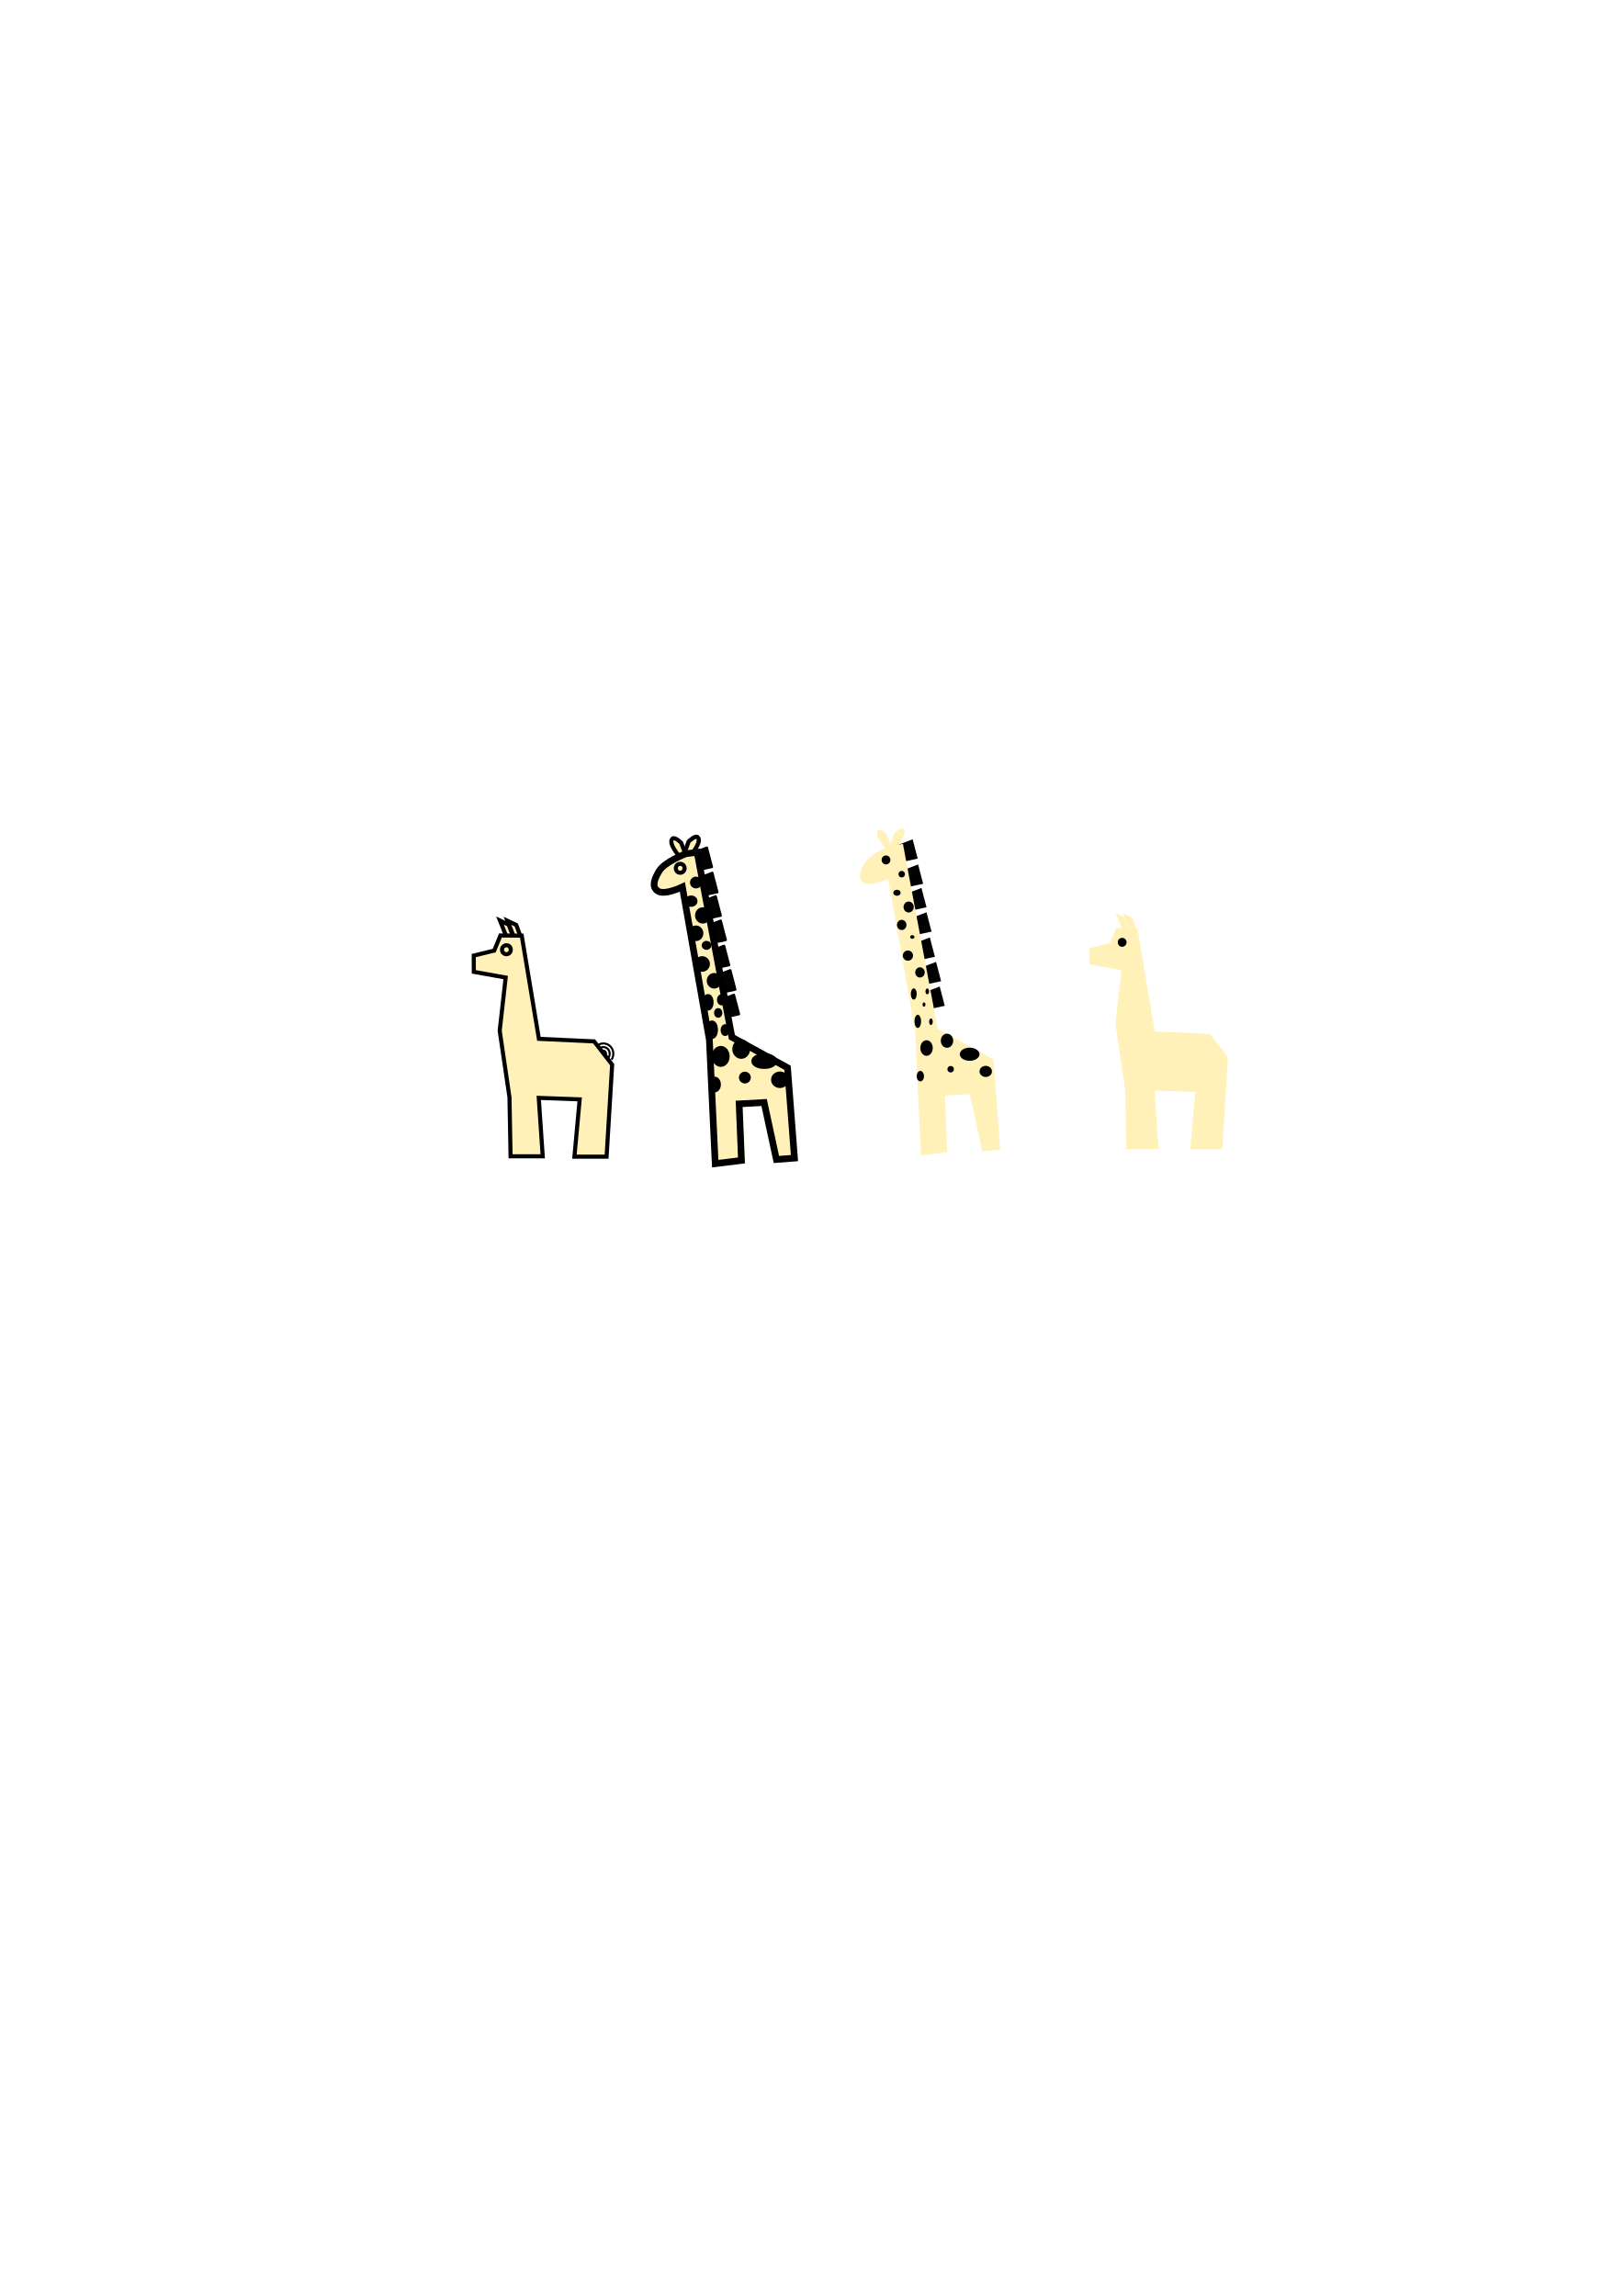
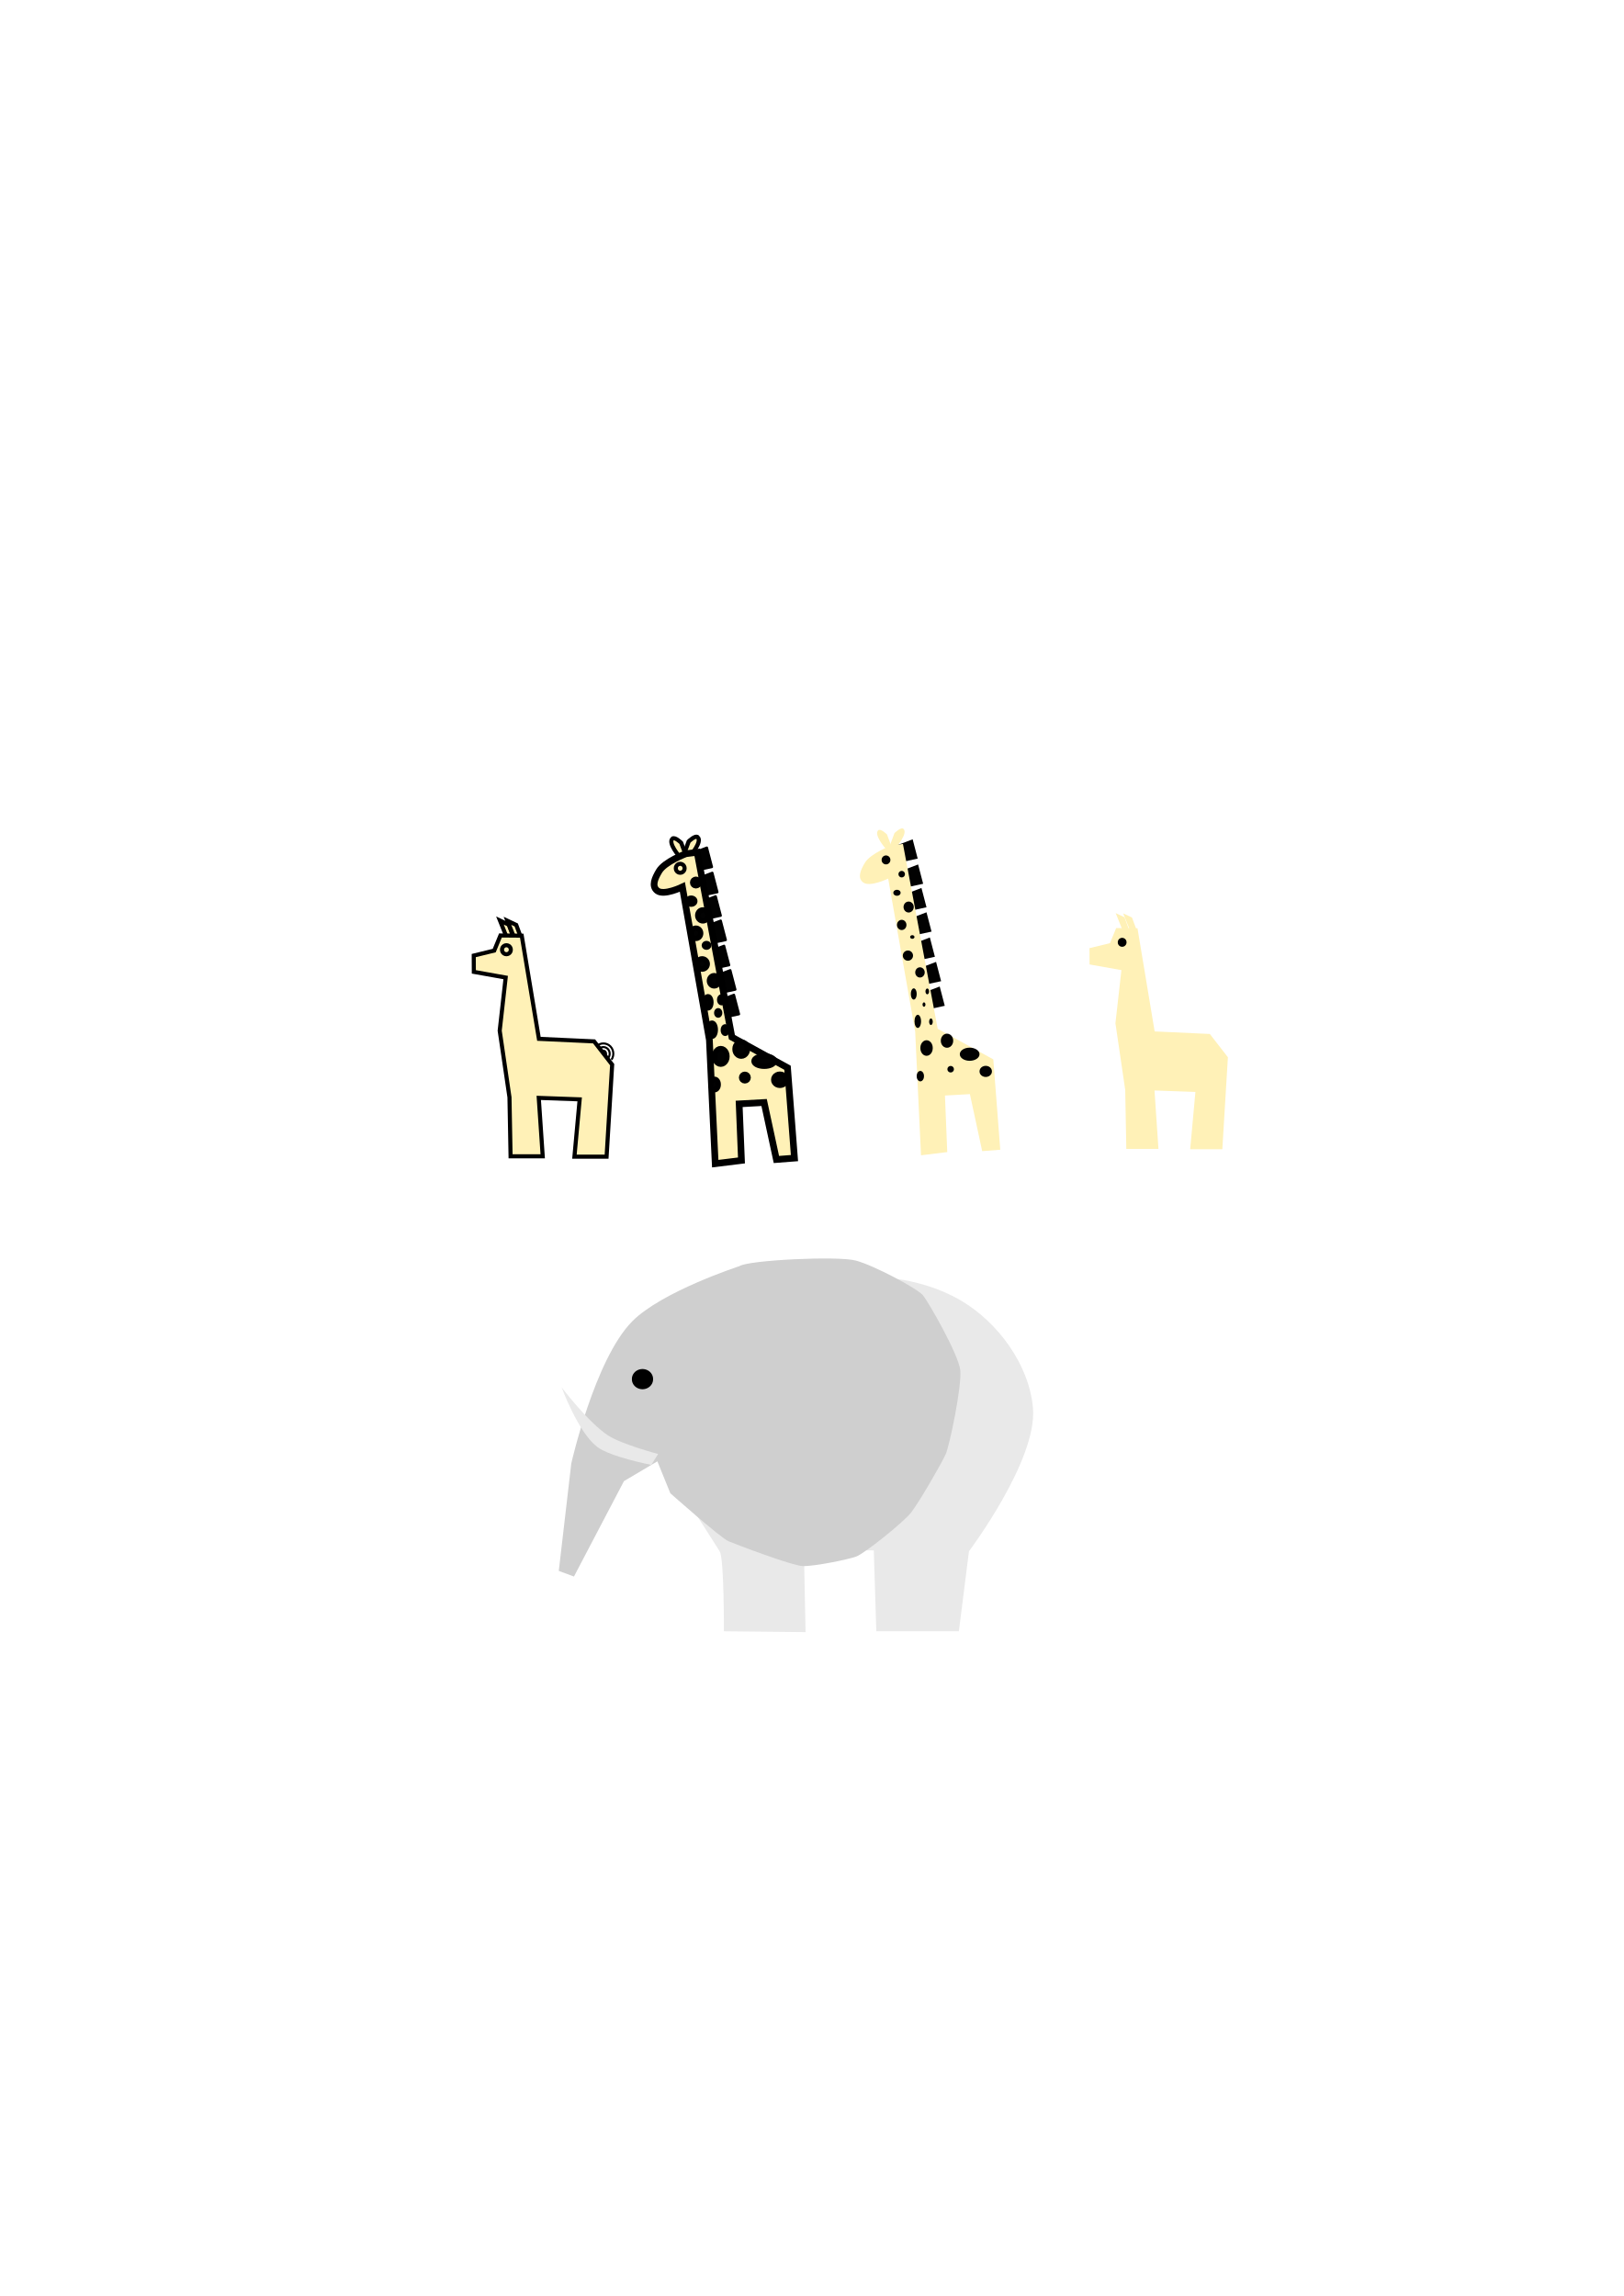
<svg xmlns="http://www.w3.org/2000/svg" width="210mm" height="297mm" id="svg2" version="1.1">
  <defs id="defs4" />
  <g id="layer1">
    <path style="fill:#020202;fill-opacity:1;stroke:#000000;stroke-width:1.149px;stroke-linecap:butt;stroke-linejoin:round;stroke-opacity:1" d="m 348.361,477.64 8.616,-3.282 2.462,9.436 -9.436,2.051 z" id="path3909-58-3" />
    <path style="fill:#020202;fill-opacity:1;stroke:#000000;stroke-width:1.149px;stroke-linecap:butt;stroke-linejoin:round;stroke-opacity:1" d="m 350.143,489.675 8.616,-3.282 2.462,9.436 -9.436,2.051 z" id="path3909-58-2" />
    <path style="fill:#fff1b7;fill-opacity:1;stroke:#000000;stroke-width:2;stroke-linecap:butt;stroke-linejoin:miter;stroke-miterlimit:4;stroke-opacity:1;stroke-dasharray:none" d="m 244.392,450.053 3.536,8.839 3.283,0 -2.525,-6.819 z" id="path2999" />
    <path style="fill:#fff1b7;fill-opacity:1;stroke:#000000;stroke-width:2;stroke-linecap:butt;stroke-linejoin:miter;stroke-miterlimit:4;stroke-opacity:1;stroke-dasharray:none" d="m 248.054,450.179 3.536,8.839 3.283,0 -2.525,-6.819 z" id="path2999-1" />
    <path style="fill:none;stroke:#000000;stroke-width:1px;stroke-linecap:butt;stroke-linejoin:miter;stroke-opacity:1" id="path3905" d="m 361.786,532.362 c 0.215,0.161 -0.111,0.369 -0.268,0.357 -0.424,-0.033 -0.566,-0.55 -0.446,-0.893 0.214,-0.613 0.971,-0.79 1.518,-0.536 0.803,0.372 1.019,1.397 0.625,2.143 -0.525,0.994 -1.825,1.25 -2.768,0.714 -1.187,-0.675 -1.483,-2.253 -0.804,-3.393 0.823,-1.38 2.683,-1.717 4.018,-0.893 1.574,0.971 1.951,3.112 0.982,4.643 -1.118,1.767 -3.542,2.185 -5.268,1.071 -1.961,-1.265 -2.419,-3.972 -1.161,-5.893 1.412,-2.155 4.402,-2.654 6.518,-1.25 2.349,1.558 2.888,4.832 1.339,7.143" transform="translate(-67.14286,-17.5)" />
    <path style="fill:#fff1b7;fill-opacity:1;stroke:#000000;stroke-width:2;stroke-linecap:butt;stroke-linejoin:miter;stroke-miterlimit:4;stroke-opacity:1;stroke-dasharray:none" d="m 244.622,457.357 -3.03,7.381 -10.014,2.439 0.043,7.972 15.562,2.77 -2.92,25.986 4.781,32.577 0.534,28.835 15.714,0 -1.934,-28.557 20,0.714 -2.561,28.016 15.714,0 2.727,-44.97 -8.831,-11.385 -26.977,-1.248 -8.391,-50.443 z" id="path2997" />
    <path style="fill:#fff1b7;fill-opacity:1;stroke:#000000;stroke-width:2;stroke-linecap:butt;stroke-linejoin:miter;stroke-miterlimit:4;stroke-opacity:1;stroke-dasharray:none" id="path3787" d="m 265.923,483.267 a 2.147,2.147 0 1 1 -4.293,0 2.147,2.147 0 1 1 4.293,0 z" transform="translate(-16.22732,-18.94652)" />
    <path style="fill:#fff1b7;fill-opacity:1;stroke:#000000;stroke-width:2;stroke-linecap:butt;stroke-linejoin:miter;stroke-miterlimit:4;stroke-opacity:1;stroke-dasharray:none" d="m 328.688,410.022 c -2.309,2.176 3.536,8.839 3.536,8.839 l 3.283,0 -2.525,-6.819 c 0,0 -3.142,-3.105 -4.293,-2.02 z" id="path2999-4" />
    <path style="fill:#fff1b7;fill-opacity:1;stroke:#000000;stroke-width:2.05;stroke-linecap:butt;stroke-linejoin:miter;stroke-miterlimit:4;stroke-opacity:1;stroke-dasharray:none" d="m 341.04,409.324 c 2.367,2.231 -3.624,9.059 -3.624,9.059 l -3.365,0 2.588,-6.989 c 0,0 3.221,-3.182 4.4,-2.071 z" id="path2999-1-1" />
    <path style="fill:#020202;fill-opacity:1;stroke:#000000;stroke-width:1.149px;stroke-linecap:butt;stroke-linejoin:round;stroke-opacity:1" d="m 336.913,417.705 8.616,-3.282 2.462,9.436 -9.436,2.051 z" id="path3909" />
    <path style="fill:#020202;fill-opacity:1;stroke:#000000;stroke-width:1.149px;stroke-linecap:butt;stroke-linejoin:round;stroke-opacity:1" d="m 339.579,430.013 8.616,-3.282 2.462,9.436 -9.436,2.051 z" id="path3909-5" />
    <path style="fill:#020202;fill-opacity:1;stroke:#000000;stroke-width:1.149px;stroke-linecap:butt;stroke-linejoin:round;stroke-opacity:1" d="m 341.22,441.501 8.616,-3.282 2.462,9.436 -9.436,2.051 z" id="path3909-7" />
    <path style="fill:#020202;fill-opacity:1;stroke:#000000;stroke-width:1.149px;stroke-linecap:butt;stroke-linejoin:round;stroke-opacity:1" d="m 343.682,453.398 8.616,-3.282 2.462,9.436 -9.436,2.051 z" id="path3909-8" />
    <path style="fill:#020202;fill-opacity:1;stroke:#000000;stroke-width:1.149px;stroke-linecap:butt;stroke-linejoin:round;stroke-opacity:1" d="m 345.323,465.706 8.616,-3.282 2.462,9.436 -9.436,2.051 z" id="path3909-58" />
    <path style="fill:#fff1b7;fill-opacity:1;stroke:#000000;stroke-width:3.276;stroke-linecap:butt;stroke-linejoin:miter;stroke-miterlimit:4;stroke-opacity:1;stroke-dasharray:none" d="m 348.259,540.375 1.359,28.542 12.824,-1.571 -1.125,-27.651 12.197,-0.68 6.006,27.863 8.834,-0.68 -2.039,-26.503 -1.359,-17.669 -27.183,-14.951 -16.989,-90.383 -5.437,0.68 c 0,0 -10.428,3.868 -13.212,8.601 -1.911,3.25 -3.822,7.147 -0.869,9.492 3.245,2.578 12.298,-1.827 12.298,-1.827 l 13.204,74.798 z" id="path3907" />
    <path style="fill:#fff1b7;fill-opacity:1;stroke:#000000;stroke-width:2;stroke-linecap:butt;stroke-linejoin:miter;stroke-miterlimit:4;stroke-opacity:1;stroke-dasharray:none" id="path3787-1" d="m 265.923,483.267 a 2.147,2.147 0 1 1 -4.293,0 2.147,2.147 0 1 1 4.293,0 z" transform="translate(68.72391,-58.76245)" />
    <path style="fill:#020202;fill-opacity:1;stroke:#000000;stroke-width:2.625;stroke-linecap:butt;stroke-linejoin:round;stroke-miterlimit:4;stroke-opacity:1;stroke-dasharray:none" id="path4022" d="m 341.786,431.469 a 1.607,1.607 0 1 1 -3.214,0 1.607,1.607 0 1 1 3.214,0 z" />
    <path style="fill:#020202;fill-opacity:1;stroke:#000000;stroke-width:2.625;stroke-linecap:butt;stroke-linejoin:round;stroke-miterlimit:4;stroke-opacity:1;stroke-dasharray:none" id="path4024" d="m 339.643,440.576 a 1.786,1.429 0 1 1 -3.571,0 1.786,1.429 0 1 1 3.571,0 z" />
    <path style="fill:#020202;fill-opacity:1;stroke:#000000;stroke-width:2.625;stroke-linecap:butt;stroke-linejoin:round;stroke-miterlimit:4;stroke-opacity:1;stroke-dasharray:none" id="path4026" d="m 346.071,447.541 a 2.5,2.679 0 1 1 -5,0 2.5,2.679 0 1 1 5,0 z" />
    <path style="fill:#020202;fill-opacity:1;stroke:#000000;stroke-width:2.625;stroke-linecap:butt;stroke-linejoin:round;stroke-miterlimit:4;stroke-opacity:1;stroke-dasharray:none" id="path4028" d="m 342.5,456.291 a 2.321,2.5 0 1 1 -4.643,0 2.321,2.5 0 1 1 4.643,0 z" />
    <path style="fill:#020202;fill-opacity:1;stroke:#000000;stroke-width:2.625;stroke-linecap:butt;stroke-linejoin:round;stroke-miterlimit:4;stroke-opacity:1;stroke-dasharray:none" id="path4030" d="m 346.429,462.184 a 1.071,0.893 0 1 1 -2.143,0 1.071,0.893 0 1 1 2.143,0 z" />
    <path style="fill:#020202;fill-opacity:1;stroke:#000000;stroke-width:2.625;stroke-linecap:butt;stroke-linejoin:round;stroke-miterlimit:4;stroke-opacity:1;stroke-dasharray:none" id="path4032" d="m 345.714,471.291 a 2.5,2.5 0 1 1 -5,0 2.5,2.5 0 1 1 5,0 z" />
    <path style="fill:#020202;fill-opacity:1;stroke:#000000;stroke-width:2.625;stroke-linecap:butt;stroke-linejoin:round;stroke-miterlimit:4;stroke-opacity:1;stroke-dasharray:none" id="path4034" d="m 351.429,479.505 a 2.321,2.5 0 1 1 -4.643,0 2.321,2.5 0 1 1 4.643,0 z" />
    <path style="fill:#020202;fill-opacity:1;stroke:#000000;stroke-width:2.625;stroke-linecap:butt;stroke-linejoin:round;stroke-miterlimit:4;stroke-opacity:1;stroke-dasharray:none" id="path4036" d="m 353.571,488.791 a 0.893,1.429 0 1 1 -1.786,0 0.893,1.429 0 1 1 1.786,0 z" />
    <path style="fill:#020202;fill-opacity:1;stroke:#000000;stroke-width:2.625;stroke-linecap:butt;stroke-linejoin:round;stroke-miterlimit:4;stroke-opacity:1;stroke-dasharray:none" id="path4038" d="m 347.5,490.041 a 1.429,2.679 0 1 1 -2.857,0 1.429,2.679 0 1 1 2.857,0 z" />
    <path style="fill:#020202;fill-opacity:1;stroke:#000000;stroke-width:2.625;stroke-linecap:butt;stroke-linejoin:round;stroke-miterlimit:4;stroke-opacity:1;stroke-dasharray:none" id="path4040" d="m 351.786,495.219 a 0.714,1.071 0 1 1 -1.429,0 0.714,1.071 0 1 1 1.429,0 z" />
    <path style="fill:#020202;fill-opacity:1;stroke:#000000;stroke-width:2.625;stroke-linecap:butt;stroke-linejoin:round;stroke-miterlimit:4;stroke-opacity:1;stroke-dasharray:none" id="path4042" d="m 349.643,503.434 a 1.607,3.214 0 1 1 -3.214,0 1.607,3.214 0 1 1 3.214,0 z" />
    <path style="fill:#020202;fill-opacity:1;stroke:#000000;stroke-width:2.625;stroke-linecap:butt;stroke-linejoin:round;stroke-miterlimit:4;stroke-opacity:1;stroke-dasharray:none" id="path4044" d="m 355.357,503.612 a 0.893,1.607 0 1 1 -1.786,0 0.893,1.607 0 1 1 1.786,0 z" />
    <path style="fill:#020202;fill-opacity:1;stroke:#000000;stroke-width:2.625;stroke-linecap:butt;stroke-linejoin:round;stroke-miterlimit:4;stroke-opacity:1;stroke-dasharray:none" id="path4046" d="m 365.714,526.826 a 1.607,1.607 0 1 1 -3.214,0 1.607,1.607 0 1 1 3.214,0 z" />
    <path style="fill:#020202;fill-opacity:1;stroke:#000000;stroke-width:2.625;stroke-linecap:butt;stroke-linejoin:round;stroke-miterlimit:4;stroke-opacity:1;stroke-dasharray:none" id="path4048" d="m 378.571,518.791 a 5,2.5 0 1 1 -10,0 5,2.5 0 1 1 10,0 z" />
    <path style="fill:#020202;fill-opacity:1;stroke:#000000;stroke-width:2.625;stroke-linecap:butt;stroke-linejoin:round;stroke-miterlimit:4;stroke-opacity:1;stroke-dasharray:none" id="path4050" d="m 365.357,512.898 a 3.036,3.393 0 1 1 -6.071,0 3.036,3.393 0 1 1 6.071,0 z" />
    <path style="fill:#020202;fill-opacity:1;stroke:#000000;stroke-width:2.625;stroke-linecap:butt;stroke-linejoin:round;stroke-miterlimit:4;stroke-opacity:1;stroke-dasharray:none" id="path4052" d="m 355.357,516.469 a 3.036,3.75 0 1 1 -6.071,0 3.036,3.75 0 1 1 6.071,0 z" />
    <path style="fill:#020202;fill-opacity:1;stroke:#000000;stroke-width:2.625;stroke-linecap:butt;stroke-linejoin:round;stroke-miterlimit:4;stroke-opacity:1;stroke-dasharray:none" id="path4054" d="m 351.071,530.219 a 1.786,2.5 0 1 1 -3.571,0 1.786,2.5 0 1 1 3.571,0 z" />
    <path style="fill:#020202;fill-opacity:1;stroke:#000000;stroke-width:2.625;stroke-linecap:butt;stroke-linejoin:round;stroke-miterlimit:4;stroke-opacity:1;stroke-dasharray:none" id="path4056" d="m 384.286,527.898 a 3.036,2.679 0 1 1 -6.071,0 3.036,2.679 0 1 1 6.071,0 z" />
    <path style="fill:#020202;fill-opacity:1;stroke:none;stroke-width:1.149px;stroke-linecap:butt;stroke-linejoin:round;stroke-opacity:1" d="m 448.957,473.55 8.616,-3.282 2.462,9.436 -9.436,2.051 z" id="path3909-58-3-5" />
    <path style="fill:#020202;fill-opacity:1;stroke:none;stroke-width:1.149px;stroke-linecap:butt;stroke-linejoin:round;stroke-opacity:1" d="m 450.74,485.585 8.616,-3.282 2.462,9.436 -9.436,2.051 z" id="path3909-58-2-9" />
    <path style="fill:#fff1b7;fill-opacity:1;stroke:none;stroke-width:2;stroke-linecap:butt;stroke-linejoin:miter;stroke-miterlimit:4;stroke-opacity:1;stroke-dasharray:none" d="m 429.285,405.932 c -2.309,2.176 3.536,8.839 3.536,8.839 l 3.283,0 -2.525,-6.819 c 0,0 -3.142,-3.105 -4.293,-2.02 z" id="path2999-4-5" />
    <path style="fill:#fff1b7;fill-opacity:1;stroke:none;stroke-width:2.05;stroke-linecap:butt;stroke-linejoin:miter;stroke-miterlimit:4;stroke-opacity:1;stroke-dasharray:none" d="m 441.636,405.234 c 2.367,2.231 -3.624,9.059 -3.624,9.059 l -3.365,0 2.588,-6.989 c 0,0 3.221,-3.182 4.4,-2.071 z" id="path2999-1-1-1" />
    <path style="fill:#020202;fill-opacity:1;stroke:none;stroke-width:1.149px;stroke-linecap:butt;stroke-linejoin:round;stroke-opacity:1" d="m 437.509,413.615 8.616,-3.282 2.462,9.436 -9.436,2.051 z" id="path3909-0" />
    <path style="fill:#020202;fill-opacity:1;stroke:none;stroke-width:1.149px;stroke-linecap:butt;stroke-linejoin:round;stroke-opacity:1" d="m 440.175,425.923 8.616,-3.282 2.462,9.436 -9.436,2.051 z" id="path3909-5-6" />
    <path style="fill:#020202;fill-opacity:1;stroke:none;stroke-width:1.149px;stroke-linecap:butt;stroke-linejoin:round;stroke-opacity:1" d="m 441.817,437.41 8.616,-3.282 2.462,9.436 -9.436,2.051 z" id="path3909-7-4" />
    <path style="fill:#020202;fill-opacity:1;stroke:none;stroke-width:1.149px;stroke-linecap:butt;stroke-linejoin:round;stroke-opacity:1" d="m 444.278,449.308 8.616,-3.282 2.462,9.436 -9.436,2.051 z" id="path3909-8-5" />
    <path style="fill:#020202;fill-opacity:1;stroke:none;stroke-width:1.149px;stroke-linecap:butt;stroke-linejoin:round;stroke-opacity:1" d="m 445.919,461.616 8.616,-3.282 2.462,9.436 -9.436,2.051 z" id="path3909-58-30" />
    <path style="fill:#fff1b7;fill-opacity:1;stroke:none;stroke-width:3.276;stroke-linecap:butt;stroke-linejoin:miter;stroke-miterlimit:4;stroke-opacity:1;stroke-dasharray:none" d="m 448.855,536.285 1.359,28.542 12.824,-1.571 -1.125,-27.651 12.197,-0.68 6.006,27.863 8.834,-0.68 -2.039,-26.503 -1.359,-17.669 -27.183,-14.951 -16.989,-90.383 -5.437,0.68 c 0,0 -10.428,3.868 -13.212,8.601 -1.911,3.25 -3.822,7.147 -0.869,9.492 3.245,2.578 12.298,-1.827 12.298,-1.827 l 13.204,74.798 z" id="path3907-8" />
    <path style="fill:#000000;fill-opacity:1;stroke:none;stroke-width:2;stroke-linecap:butt;stroke-linejoin:miter;stroke-miterlimit:4;stroke-opacity:1;stroke-dasharray:none" id="path3787-1-9" d="m 265.923,483.267 a 2.147,2.147 0 1 1 -4.293,0 2.147,2.147 0 1 1 4.293,0 z" transform="translate(169.32,-62.85248)" />
    <path transform="translate(100.5961,-4.090032)" style="fill:#020202;fill-opacity:1;stroke:none;stroke-width:2.625;stroke-linecap:butt;stroke-linejoin:round;stroke-miterlimit:4;stroke-opacity:1;stroke-dasharray:none" id="path4022-1" d="m 341.786,431.469 a 1.607,1.607 0 1 1 -3.214,0 1.607,1.607 0 1 1 3.214,0 z" />
    <path transform="translate(100.5961,-4.090032)" style="fill:#020202;fill-opacity:1;stroke:none;stroke-width:2.625;stroke-linecap:butt;stroke-linejoin:round;stroke-miterlimit:4;stroke-opacity:1;stroke-dasharray:none" id="path4024-3" d="m 339.643,440.576 a 1.786,1.429 0 1 1 -3.571,0 1.786,1.429 0 1 1 3.571,0 z" />
    <path transform="translate(100.5961,-4.090032)" style="fill:#020202;fill-opacity:1;stroke:none;stroke-width:2.625;stroke-linecap:butt;stroke-linejoin:round;stroke-miterlimit:4;stroke-opacity:1;stroke-dasharray:none" id="path4026-4" d="m 346.071,447.541 a 2.5,2.679 0 1 1 -5,0 2.5,2.679 0 1 1 5,0 z" />
    <path transform="translate(100.5961,-4.090032)" style="fill:#020202;fill-opacity:1;stroke:none;stroke-width:2.625;stroke-linecap:butt;stroke-linejoin:round;stroke-miterlimit:4;stroke-opacity:1;stroke-dasharray:none" id="path4028-7" d="m 342.5,456.291 a 2.321,2.5 0 1 1 -4.643,0 2.321,2.5 0 1 1 4.643,0 z" />
    <path transform="translate(100.5961,-4.090032)" style="fill:#020202;fill-opacity:1;stroke:none;stroke-width:2.625;stroke-linecap:butt;stroke-linejoin:round;stroke-miterlimit:4;stroke-opacity:1;stroke-dasharray:none" id="path4030-4" d="m 346.429,462.184 a 1.071,0.893 0 1 1 -2.143,0 1.071,0.893 0 1 1 2.143,0 z" />
    <path transform="translate(100.5961,-4.090032)" style="fill:#020202;fill-opacity:1;stroke:none;stroke-width:2.625;stroke-linecap:butt;stroke-linejoin:round;stroke-miterlimit:4;stroke-opacity:1;stroke-dasharray:none" id="path4032-6" d="m 345.714,471.291 a 2.5,2.5 0 1 1 -5,0 2.5,2.5 0 1 1 5,0 z" />
    <path transform="translate(100.5961,-4.090032)" style="fill:#020202;fill-opacity:1;stroke:none;stroke-width:2.625;stroke-linecap:butt;stroke-linejoin:round;stroke-miterlimit:4;stroke-opacity:1;stroke-dasharray:none" id="path4034-3" d="m 351.429,479.505 a 2.321,2.5 0 1 1 -4.643,0 2.321,2.5 0 1 1 4.643,0 z" />
    <path transform="translate(100.5961,-4.090032)" style="fill:#020202;fill-opacity:1;stroke:none;stroke-width:2.625;stroke-linecap:butt;stroke-linejoin:round;stroke-miterlimit:4;stroke-opacity:1;stroke-dasharray:none" id="path4036-6" d="m 353.571,488.791 a 0.893,1.429 0 1 1 -1.786,0 0.893,1.429 0 1 1 1.786,0 z" />
    <path transform="translate(100.5961,-4.090032)" style="fill:#020202;fill-opacity:1;stroke:none;stroke-width:2.625;stroke-linecap:butt;stroke-linejoin:round;stroke-miterlimit:4;stroke-opacity:1;stroke-dasharray:none" id="path4038-5" d="m 347.5,490.041 a 1.429,2.679 0 1 1 -2.857,0 1.429,2.679 0 1 1 2.857,0 z" />
    <path transform="translate(100.5961,-4.090032)" style="fill:#020202;fill-opacity:1;stroke:none;stroke-width:2.625;stroke-linecap:butt;stroke-linejoin:round;stroke-miterlimit:4;stroke-opacity:1;stroke-dasharray:none" id="path4040-2" d="m 351.786,495.219 a 0.714,1.071 0 1 1 -1.429,0 0.714,1.071 0 1 1 1.429,0 z" />
    <path transform="translate(100.5961,-4.090032)" style="fill:#020202;fill-opacity:1;stroke:none;stroke-width:2.625;stroke-linecap:butt;stroke-linejoin:round;stroke-miterlimit:4;stroke-opacity:1;stroke-dasharray:none" id="path4042-8" d="m 349.643,503.434 a 1.607,3.214 0 1 1 -3.214,0 1.607,3.214 0 1 1 3.214,0 z" />
    <path transform="translate(100.5961,-4.090032)" style="fill:#020202;fill-opacity:1;stroke:none;stroke-width:2.625;stroke-linecap:butt;stroke-linejoin:round;stroke-miterlimit:4;stroke-opacity:1;stroke-dasharray:none" id="path4044-1" d="m 355.357,503.612 a 0.893,1.607 0 1 1 -1.786,0 0.893,1.607 0 1 1 1.786,0 z" />
    <path transform="translate(100.5961,-4.090032)" style="fill:#020202;fill-opacity:1;stroke:none;stroke-width:2.625;stroke-linecap:butt;stroke-linejoin:round;stroke-miterlimit:4;stroke-opacity:1;stroke-dasharray:none" id="path4046-0" d="m 365.714,526.826 a 1.607,1.607 0 1 1 -3.214,0 1.607,1.607 0 1 1 3.214,0 z" />
    <path transform="matrix(0.9642857,0,0,1.285714,113.7594,-151.6017)" style="fill:#020202;fill-opacity:1;stroke:none" id="path4048-3" d="m 378.571,518.791 a 5,2.5 0 1 1 -10,0 5,2.5 0 1 1 10,0 z" />
    <path transform="translate(100.5961,-4.090032)" style="fill:#020202;fill-opacity:1;stroke:none;stroke-width:2.625;stroke-linecap:butt;stroke-linejoin:round;stroke-miterlimit:4;stroke-opacity:1;stroke-dasharray:none" id="path4050-1" d="m 365.357,512.898 a 3.036,3.393 0 1 1 -6.071,0 3.036,3.393 0 1 1 6.071,0 z" />
    <path transform="translate(100.5961,-4.090032)" style="fill:#020202;fill-opacity:1;stroke:none;stroke-width:2.625;stroke-linecap:butt;stroke-linejoin:round;stroke-miterlimit:4;stroke-opacity:1;stroke-dasharray:none" id="path4052-5" d="m 355.357,516.469 a 3.036,3.75 0 1 1 -6.071,0 3.036,3.75 0 1 1 6.071,0 z" />
    <path transform="translate(100.5961,-4.090032)" style="fill:#020202;fill-opacity:1;stroke:none;stroke-width:2.625;stroke-linecap:butt;stroke-linejoin:round;stroke-miterlimit:4;stroke-opacity:1;stroke-dasharray:none" id="path4054-5" d="m 351.071,530.219 a 1.786,2.5 0 1 1 -3.571,0 1.786,2.5 0 1 1 3.571,0 z" />
    <path transform="translate(100.5961,-4.090032)" style="fill:#020202;fill-opacity:1;stroke:none;stroke-width:2.625;stroke-linecap:butt;stroke-linejoin:round;stroke-miterlimit:4;stroke-opacity:1;stroke-dasharray:none" id="path4056-2" d="m 384.286,527.898 a 3.036,2.679 0 1 1 -6.071,0 3.036,2.679 0 1 1 6.071,0 z" />
    <path style="fill:#fff1b7;fill-opacity:1;stroke:none;stroke-width:2;stroke-linecap:butt;stroke-linejoin:miter;stroke-miterlimit:4;stroke-opacity:1;stroke-dasharray:none" d="m 545.379,446.429 3.536,8.839 3.283,0 -2.525,-6.819 z" id="path2999-2" />
    <path style="fill:#fff1b7;fill-opacity:1;stroke:none;stroke-width:2;stroke-linecap:butt;stroke-linejoin:miter;stroke-miterlimit:4;stroke-opacity:1;stroke-dasharray:none" d="m 549.041,446.556 3.536,8.839 3.283,0 -2.525,-6.819 z" id="path2999-1-17" />
    <path style="fill:none;stroke:none;stroke-width:1px;stroke-linecap:butt;stroke-linejoin:miter;stroke-opacity:1" id="path3905-4" d="m 361.786,532.362 c 0.215,0.161 -0.111,0.369 -0.268,0.357 -0.424,-0.033 -0.566,-0.55 -0.446,-0.893 0.214,-0.613 0.971,-0.79 1.518,-0.536 0.803,0.372 1.019,1.397 0.625,2.143 -0.525,0.994 -1.825,1.25 -2.768,0.714 -1.187,-0.675 -1.483,-2.253 -0.804,-3.393 0.823,-1.38 2.683,-1.717 4.018,-0.893 1.574,0.971 1.951,3.112 0.982,4.643 -1.118,1.767 -3.542,2.185 -5.268,1.071 -1.961,-1.265 -2.419,-3.972 -1.161,-5.893 1.412,-2.155 4.402,-2.654 6.518,-1.25 2.349,1.558 2.888,4.832 1.339,7.143" transform="translate(233.8442,-21.12329)" />
    <path style="fill:#fff1b7;fill-opacity:1;stroke:none;stroke-width:2;stroke-linecap:butt;stroke-linejoin:miter;stroke-miterlimit:4;stroke-opacity:1;stroke-dasharray:none" d="m 545.609,453.734 -3.03,7.381 -10.014,2.439 0.043,7.972 15.562,2.77 -2.92,25.986 4.781,32.577 0.534,28.835 15.714,0 -1.934,-28.557 20,0.714 -2.561,28.016 15.714,0 2.727,-44.97 -8.831,-11.385 -26.977,-1.248 -8.391,-50.443 z" id="path2997-8" />
    <path style="fill:#000000;fill-opacity:1;stroke:none;stroke-width:2;stroke-linecap:butt;stroke-linejoin:miter;stroke-miterlimit:4;stroke-opacity:1;stroke-dasharray:none" id="path3787-2" d="m 265.923,483.267 a 2.147,2.147 0 1 1 -4.293,0 2.147,2.147 0 1 1 4.293,0 z" transform="translate(284.7598,-22.56981)" />
+     <path style="fill:#e9e9e9;fill-opacity:1;stroke:none" d="m 351.782,758.421 c 2.254,3.542 2.059,39.113 2.059,39.113 l 39.937,0.412 -0.823,-40.349 34.173,0.412 1.235,39.525 40.349,0 4.941,-39.113 c 0,0 33.476,-44.53 31.291,-69.992 -1.809,-21.086 -17.109,-42.068 -35.408,-52.7 -22.607,-13.136 -53.719,-14.875 -78.227,-5.764 -32.746,12.174 -74.11,74.11 -74.11,74.11 z" id="path3058" />
+     <path style="fill:#cfcfcf;fill-opacity:1;stroke:none" d="m 361.442,619.027 c 4.228,-2.959 47.904,-5.09 56.822,-2.754 8.918,2.336 30.127,13.68 32.869,16.972 2.743,3.292 17.452,28.982 18.271,36.659 0.819,7.678 -5.181,36.627 -7.105,41.013 -1.924,4.386 -13.133,23.736 -16.923,28.56 -3.79,4.823 -22.846,20.111 -26.936,21.562 -4.09,1.451 -20.532,4.814 -25.993,4.618 -5.462,-0.195 -32.517,-10.575 -36.331,-12.14 -3.814,-1.565 -28.438,-23.452 -28.438,-23.452 l -6.34,-15.612 -16.334,9.668 -24.44,46.644 -7.419,-2.744 6.11,-52.524 c 0,0 11.443,-50.789 29.677,-69.378 14.446,-14.728 52.51,-27.094 52.51,-27.094 z" id="path3060" />
+     <path style="fill:#000000;fill-opacity:1;stroke:none" id="path3787-1-9-5" d="m 265.923,483.267 a 2.147,2.147 0 1 1 -4.293,0 2.147,2.147 0 1 1 4.293,0 z" transform="matrix(2.411649,0,0,2.25162,-322.0721,-413.8722)" />
+     <path style="fill:#e9e9e9;fill-opacity:1;stroke:none" d="m 274.552,678.298 c 0,0 13.143,17.329 22.783,23.557 6.628,4.281 24.359,9.011 24.359,9.011 l -3.313,5.321 c 0,0 -20.21,-3.909 -26.563,-8.872 -9.367,-7.316 -17.266,-29.016 -17.266,-29.016 z" id="path3856" />
  </g>
</svg>
